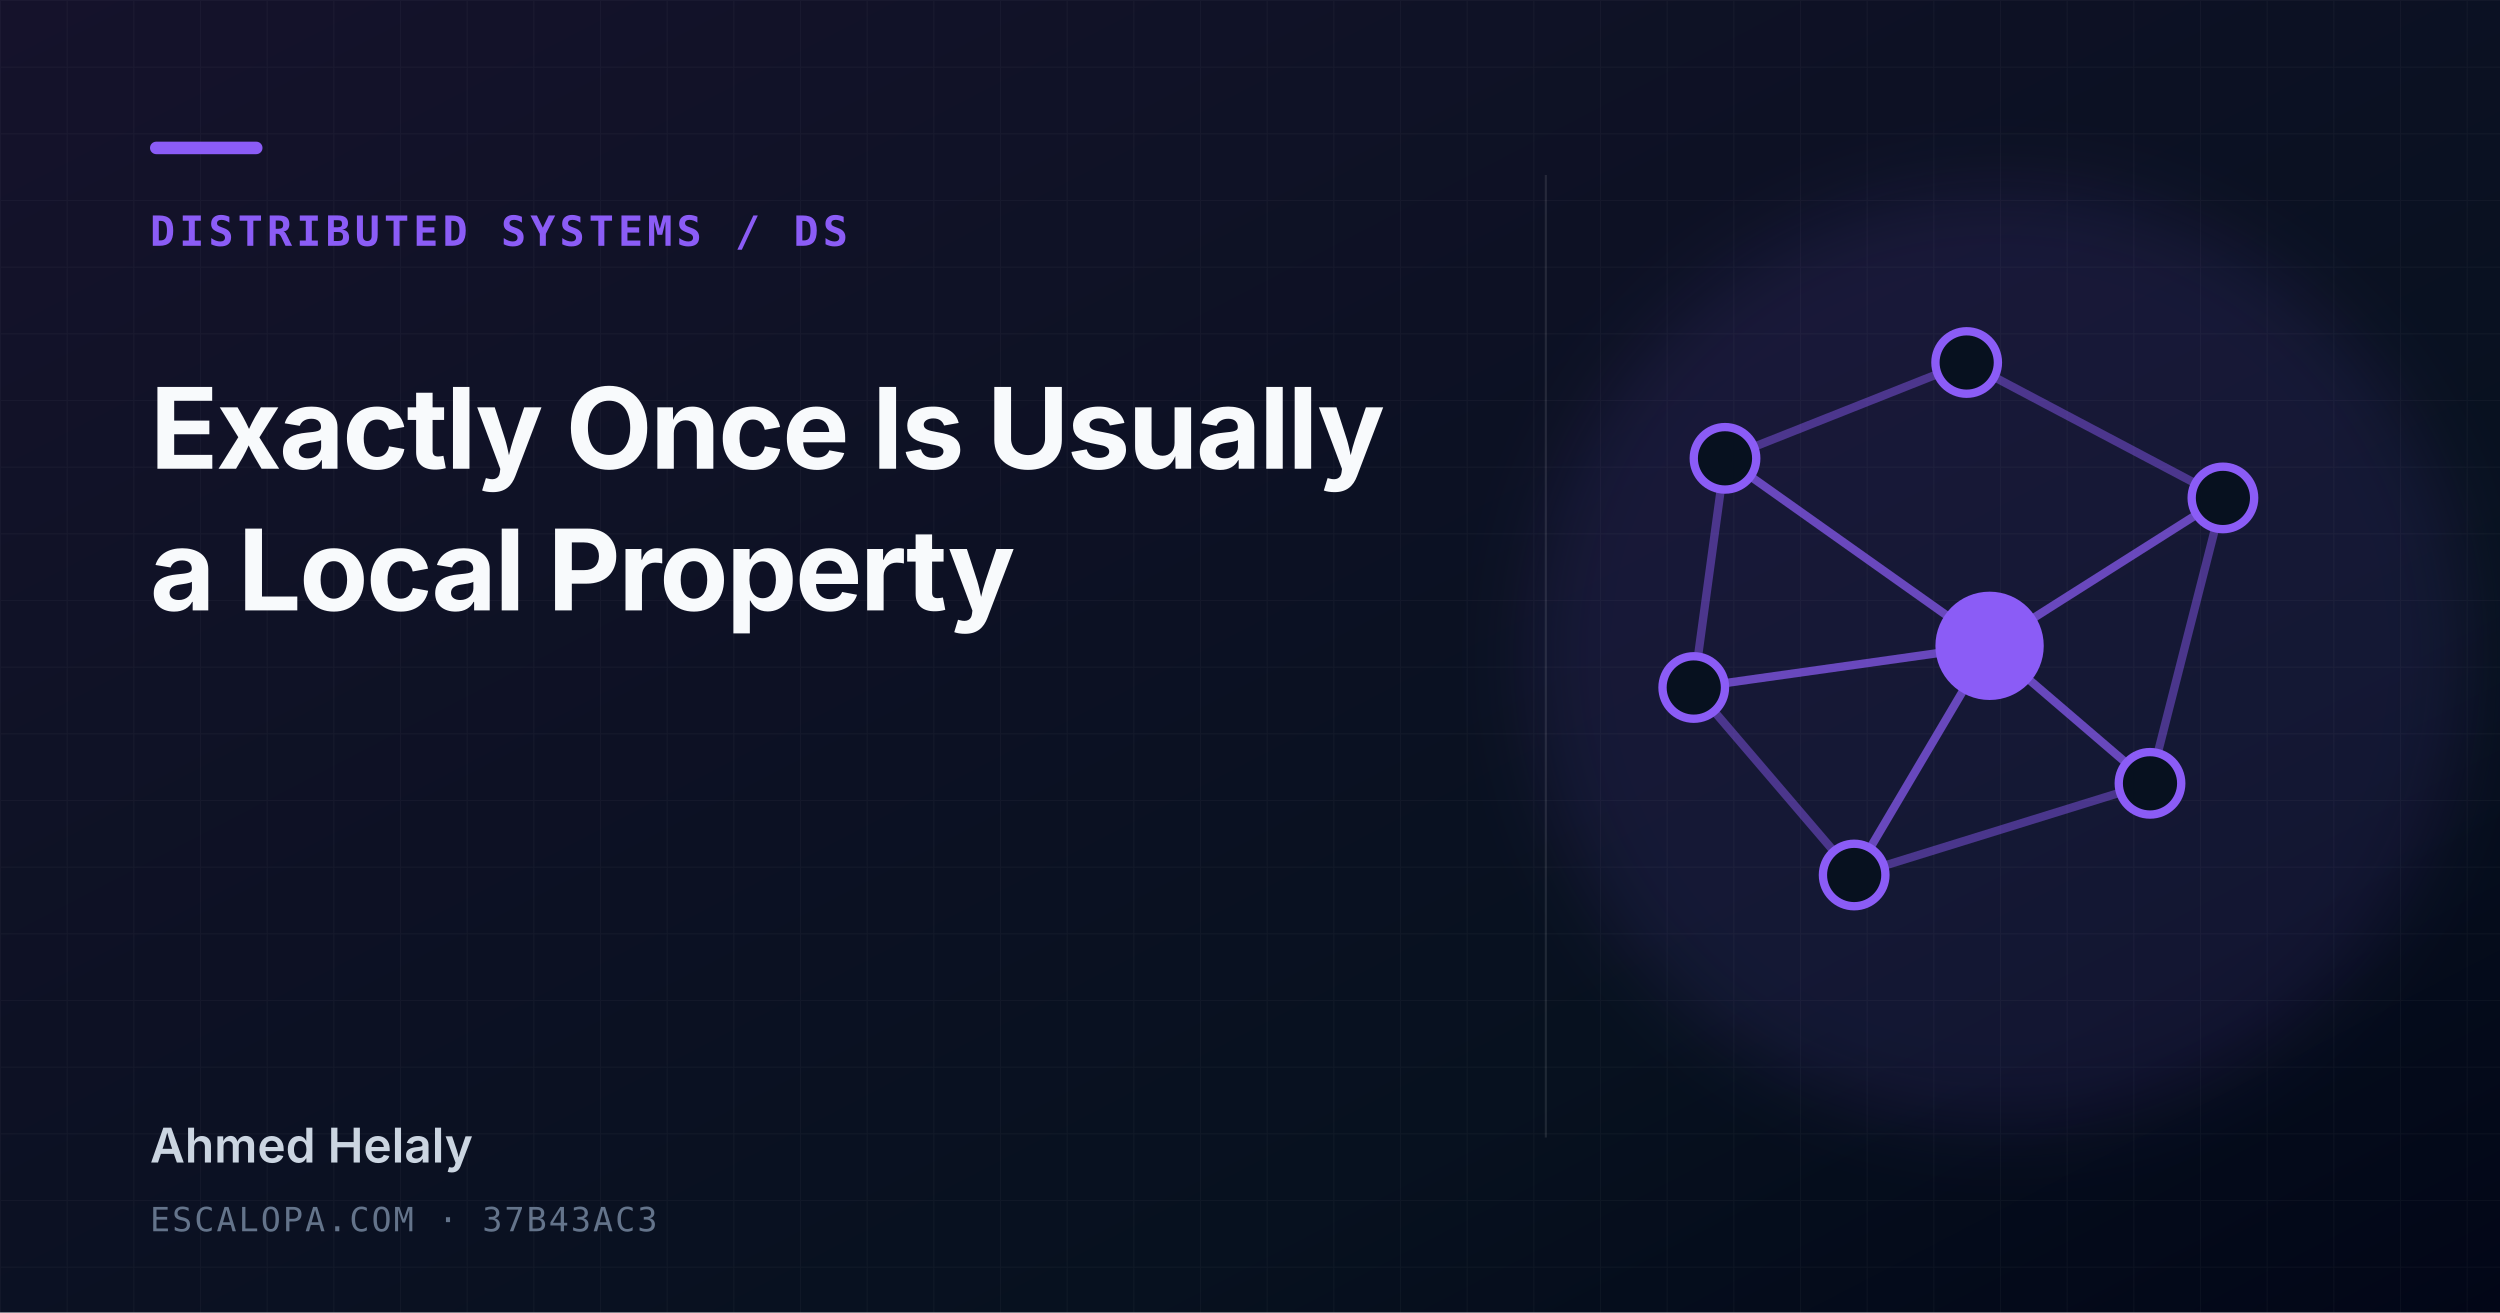
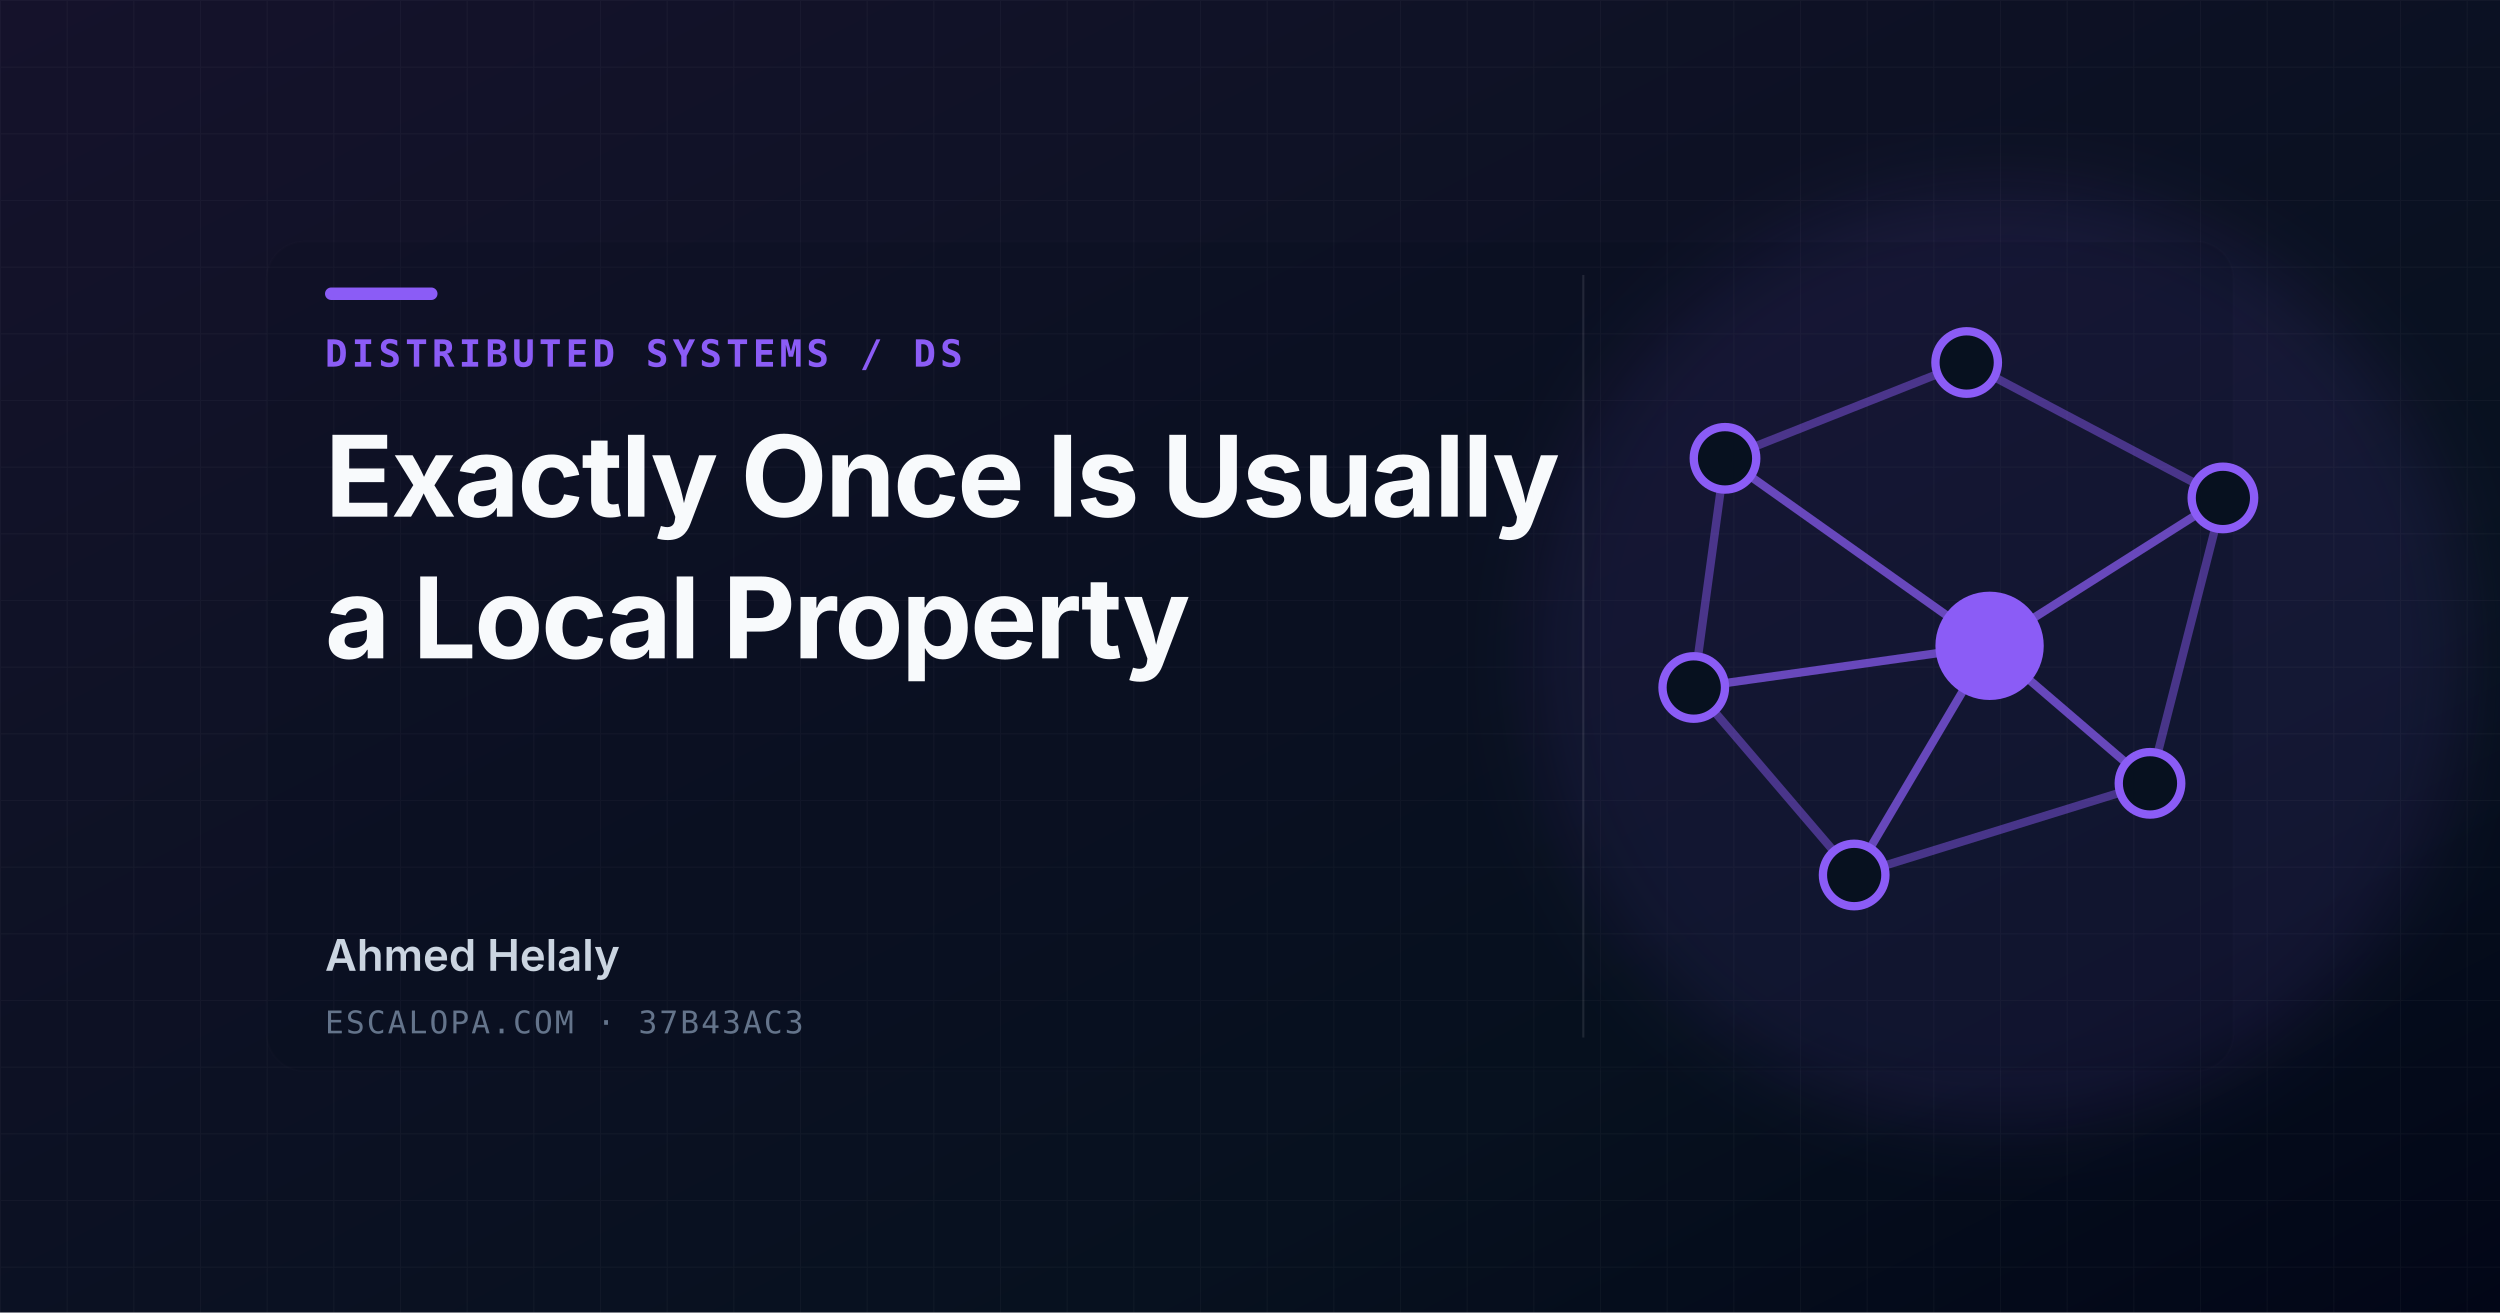
<svg xmlns="http://www.w3.org/2000/svg" width="1200" height="630" viewBox="0 0 1200 630" role="img" aria-label="Exactly Once Is Usually a Local Property">
  <defs>
    <linearGradient id="g" x1="0" y1="0" x2="1" y2="1">
      <stop stop-color="#15122b" />
      <stop offset=".72" stop-color="#07111f" />
      <stop offset="1" stop-color="#020617" />
    </linearGradient>
    <pattern id="grid" width="32" height="32" patternUnits="userSpaceOnUse">
      <path d="M32 0H0v32" fill="none" stroke="#fff" stroke-width="1" opacity=".035" />
    </pattern>
    <filter id="glow">
      <feGaussianBlur stdDeviation="18" />
    </filter>
  </defs>
  <rect width="1200" height="630" fill="url(#g)" />
  <rect width="1200" height="630" fill="url(#grid)" />
  <circle cx="960" cy="315" r="225" fill="#8b5cf6" opacity=".10" filter="url(#glow)" />
-   <path d="M742 84v462" stroke="#fff" stroke-width="1" opacity=".1" />
-   <rect x="72" y="68" width="54" height="6" rx="3" fill="#8b5cf6" />
-   <text x="72" y="118" fill="#8b5cf6" font-family="ui-monospace,SFMono-Regular,monospace" font-size="20" font-weight="700" letter-spacing="2">DISTRIBUTED SYSTEMS / DS</text>
-   <text x="72" y="225" fill="#f8fafc" font-family="Inter,Arial,sans-serif" font-size="54" font-weight="720" letter-spacing="-1">
-     <tspan x="72" dy="0">Exactly Once Is Usually</tspan>
-     <tspan x="72" dy="68">a Local Property</tspan>
+   <rect x="128" y="116" width="944" height="398" rx="18" fill="#020617" opacity=".13" stroke="#fff" stroke-width="1" stroke-opacity=".05" />
+   <path d="M760 132v366" stroke="#fff" stroke-width="1" opacity=".1" />
+   <rect x="156" y="138" width="54" height="6" rx="3" fill="#8b5cf6" />
+   <text x="156" y="176" fill="#8b5cf6" font-family="ui-monospace,SFMono-Regular,monospace" font-size="18" font-weight="700" letter-spacing="2">DISTRIBUTED SYSTEMS / DS</text>
+   <text x="156" y="248" fill="#f8fafc" font-family="Inter,Arial,sans-serif" font-size="54" font-weight="720" letter-spacing="-1">
+     <tspan x="156" dy="0">Exactly Once Is Usually</tspan>
+     <tspan x="156" dy="68">a Local Property</tspan>
  </text>
  <g fill="#07111f" stroke="#8b5cf6" stroke-width="4">
    <path d="M828 220 944 174 1067 239 1032 376 890 420 813 330Z" fill="none" opacity=".45" />
    <path d="M828 220 955 310 1067 239M955 310 1032 376M955 310 890 420M813 330 955 310" fill="none" opacity=".7" />
    <circle cx="828" cy="220" r="15" />
    <circle cx="944" cy="174" r="15" />
    <circle cx="1067" cy="239" r="15" />
    <circle cx="1032" cy="376" r="15" />
    <circle cx="890" cy="420" r="15" />
    <circle cx="813" cy="330" r="15" />
    <circle cx="955" cy="310" r="24" fill="#8b5cf6" />
  </g>
-   <text x="72" y="558" fill="#cbd5e1" font-family="Inter,Arial,sans-serif" font-size="23" font-weight="600">Ahmed Helaly</text>
-   <text x="72" y="591" fill="#64748b" font-family="ui-monospace,SFMono-Regular,monospace" font-size="16" letter-spacing="1">ESCALOPA.COM  ·  37B43AC3</text>
+   <text x="156" y="466" fill="#cbd5e1" font-family="Inter,Arial,sans-serif" font-size="21" font-weight="600">Ahmed Helaly</text>
+   <text x="156" y="496" fill="#64748b" font-family="ui-monospace,SFMono-Regular,monospace" font-size="15" letter-spacing="1">ESCALOPA.COM  ·  37B43AC3</text>
</svg>
